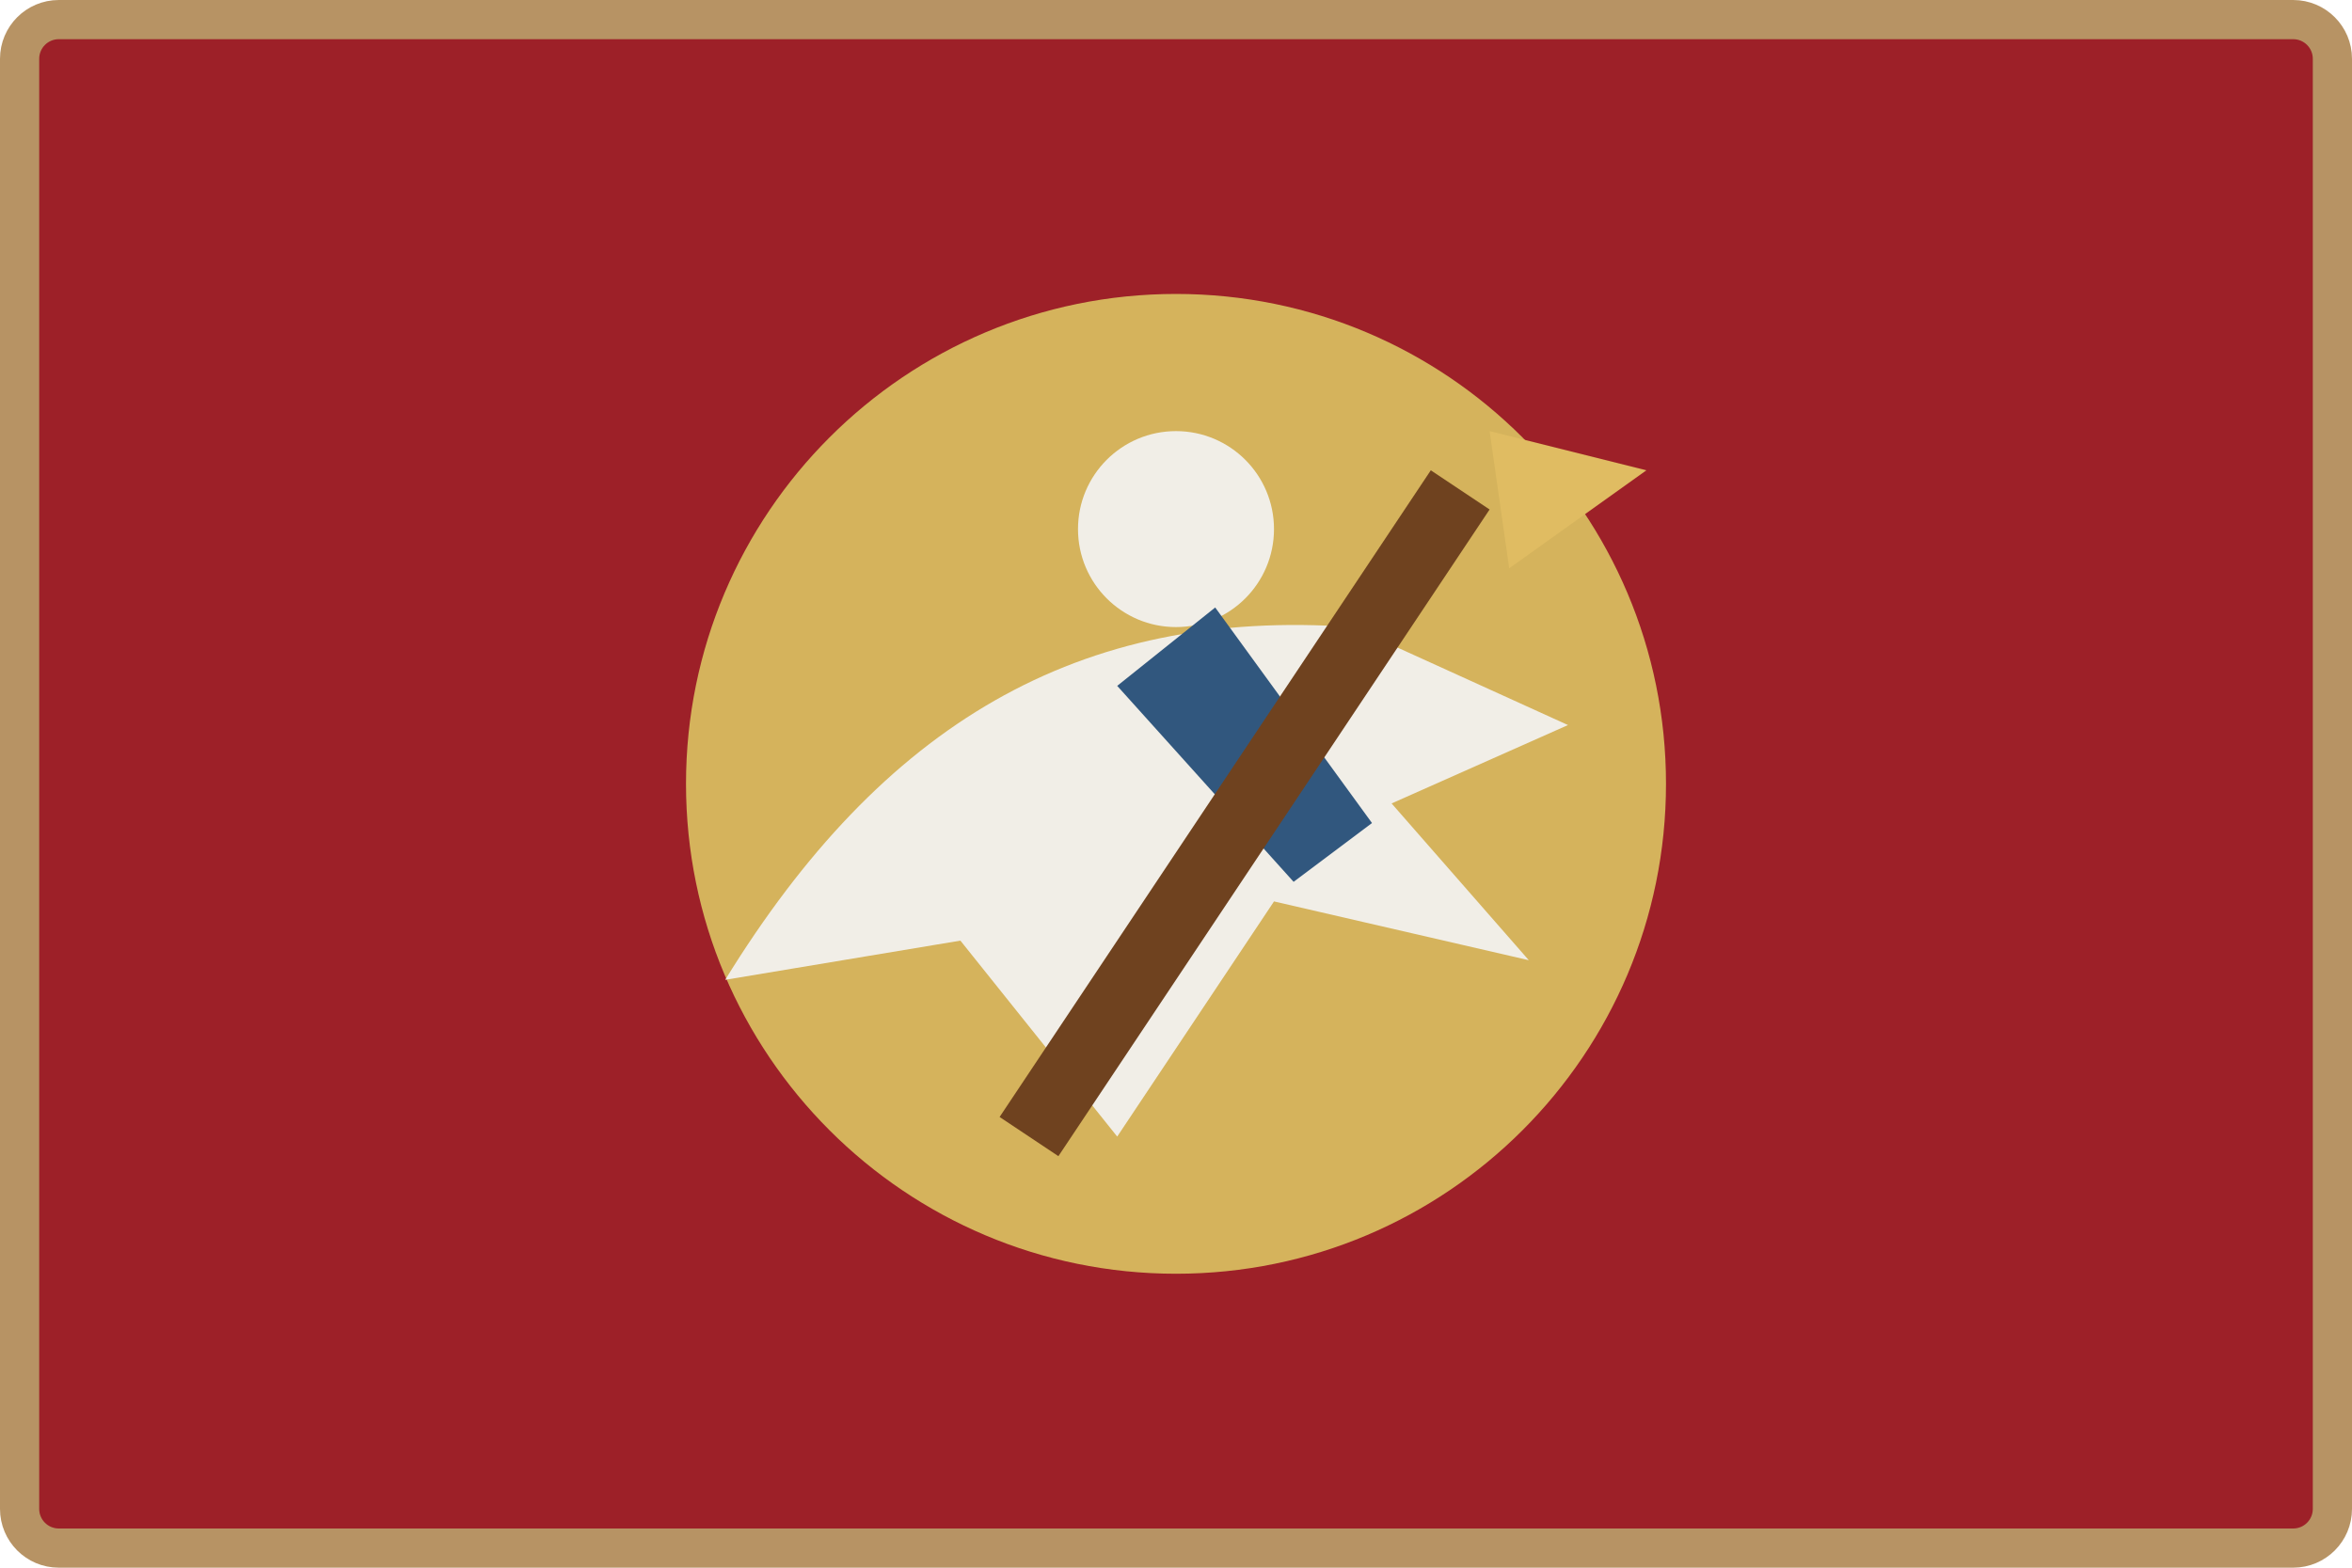
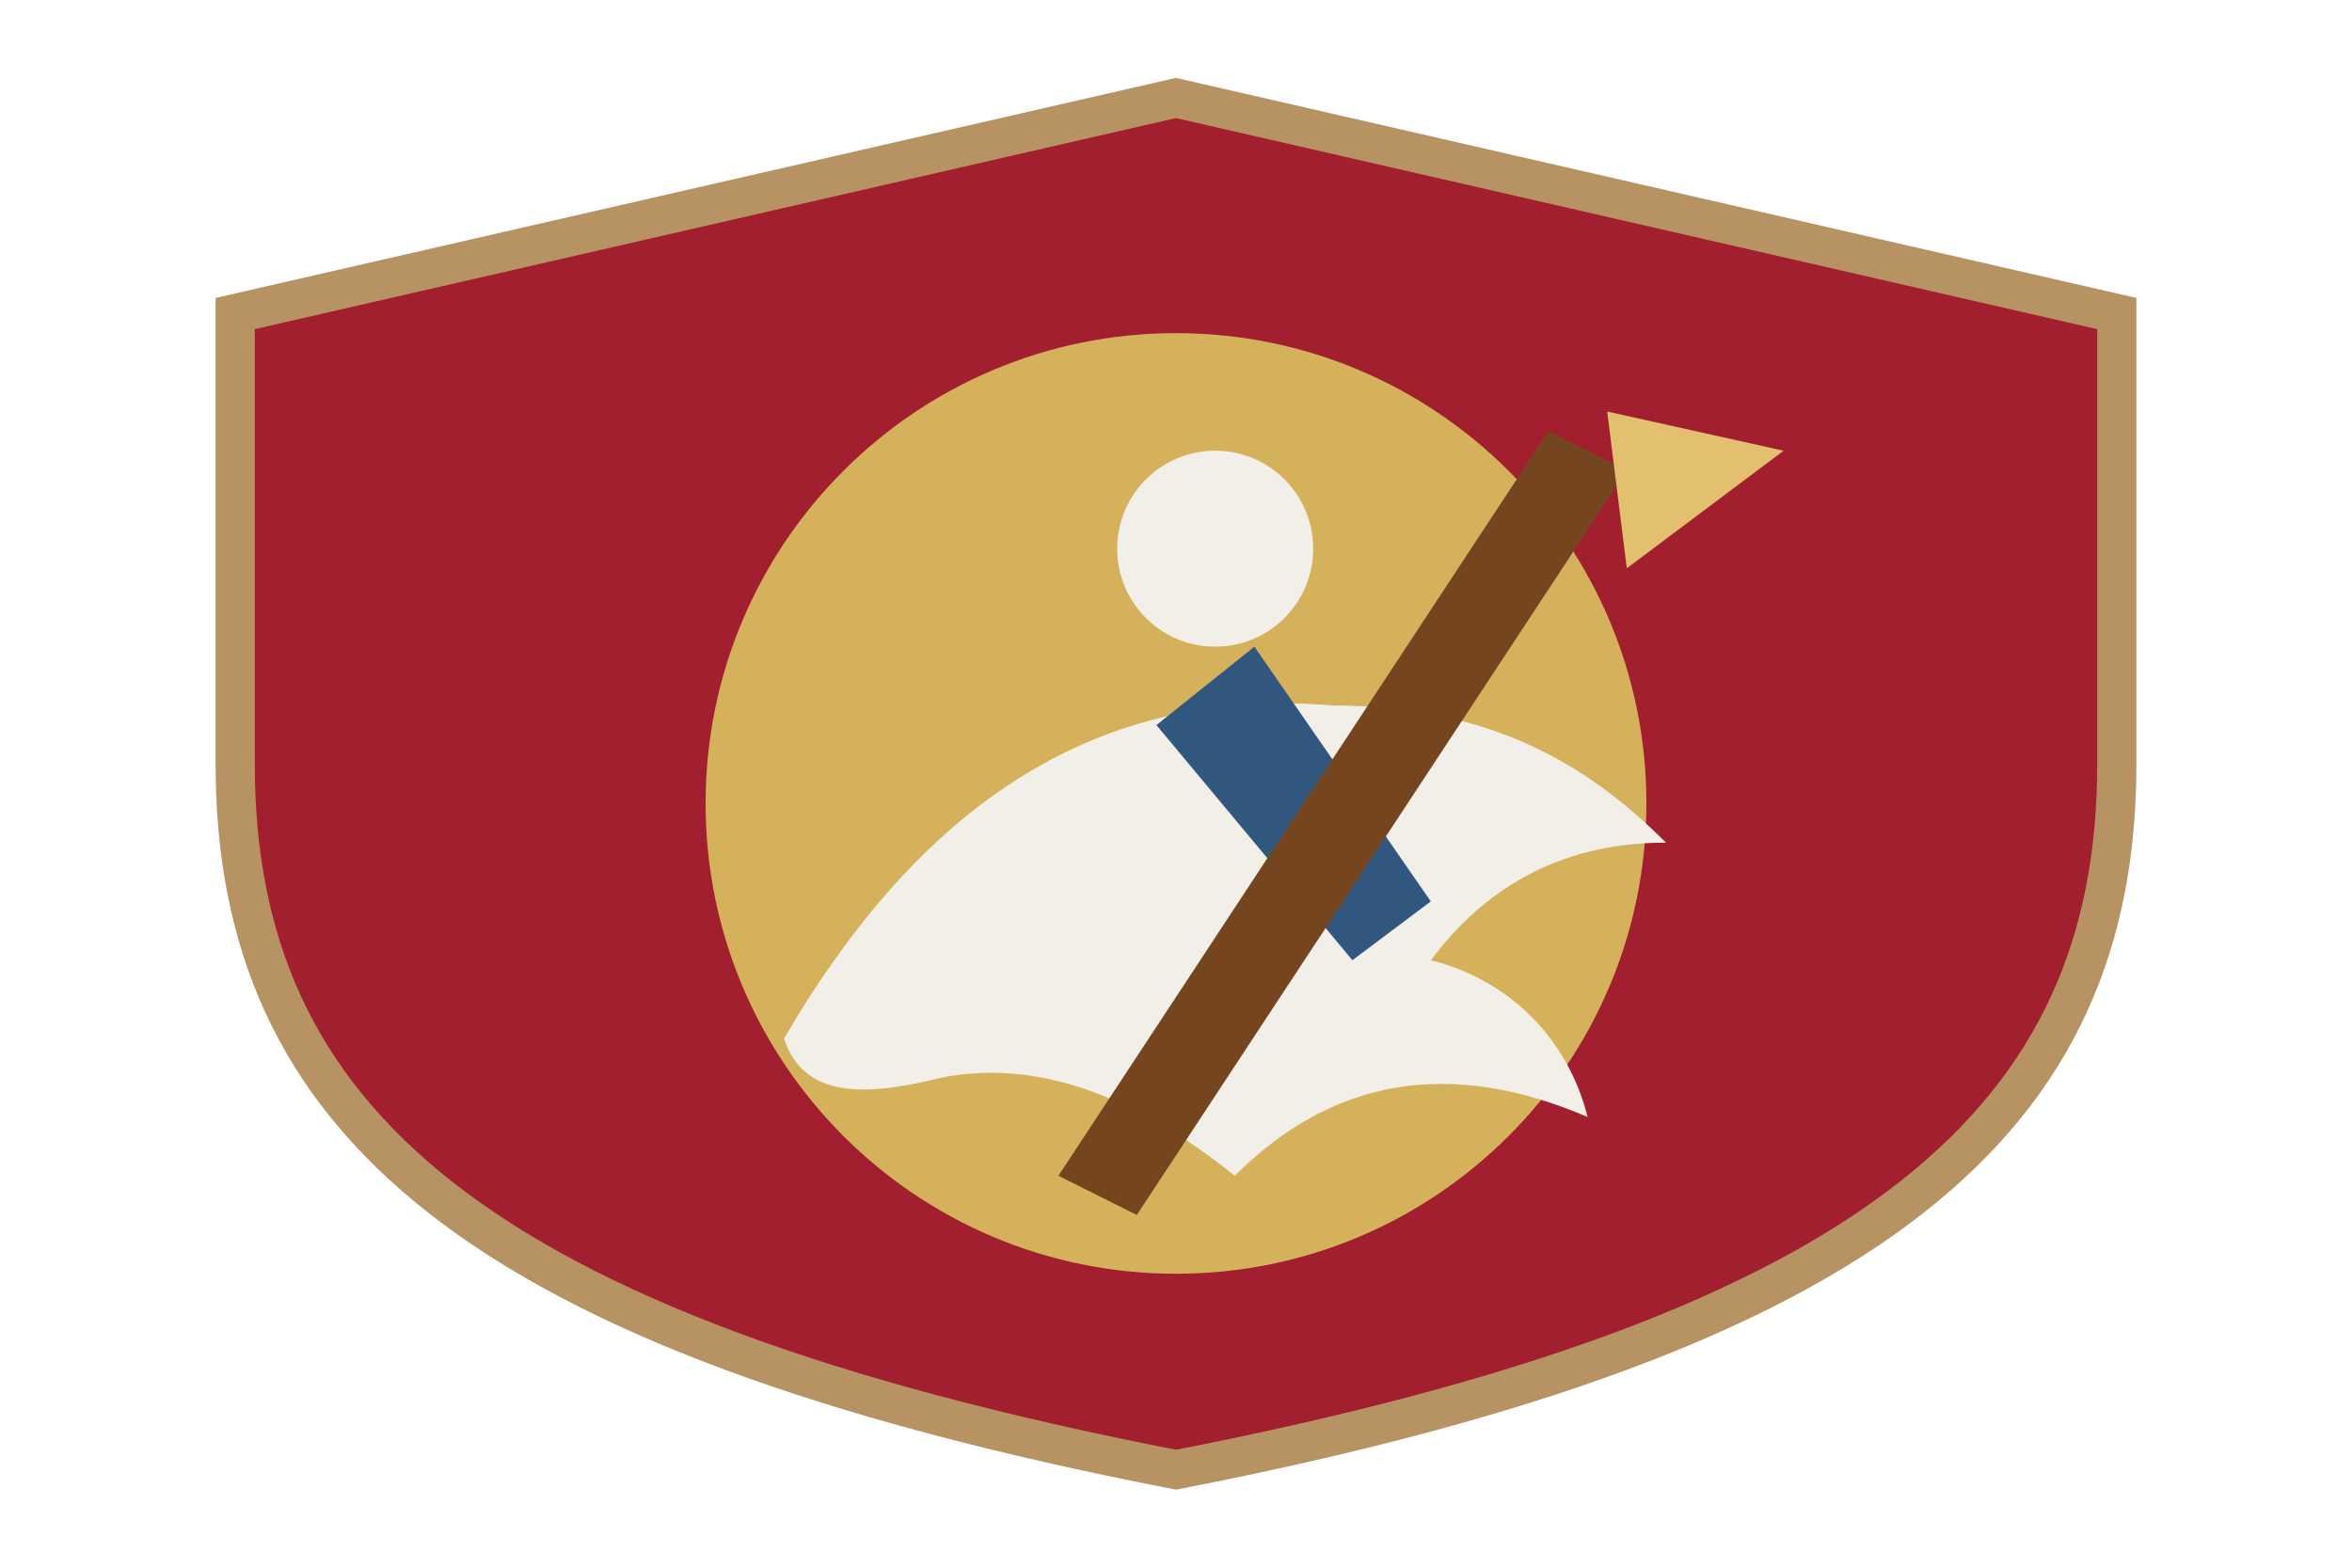
<svg xmlns="http://www.w3.org/2000/svg" viewBox="0 0 120 80">
-   <rect x="1" y="1" width="118" height="78" rx="2" fill="#9d2028" stroke="#b79364" stroke-width="2" />
-   <circle cx="60" cy="40" r="25" fill="#d5b35c" />
-   <path d="M37 50c8-13 18-19 32-18l11 5-9 4 7 8-13-3-8 12-8-10-12 2Z" fill="#f1eee7" />
-   <circle cx="60" cy="27" r="5" fill="#f1eee7" />
-   <path d="M62 31l8 11-4 3-9-10z" fill="#31577e" />
-   <path d="M73 24l3 2-22 33-3-2z" fill="#6f421f" />
-   <path d="M76 22l8 2-7 5z" fill="#e0bc62" />
+   <path d="M60 5 108 16v23c0 18-12 29-48 36C24 68 12 57 12 39V16Z" fill="#a11f2e" stroke="#b79364" stroke-width="2" />
+   <circle cx="60" cy="41" r="24" fill="#d5b15c" />
+   <path d="M40 53c7-12 16-18 28-17 8 0 13 3 17 7-5 0-9 2-12 6 4 1 7 4 8 8-7-3-13-2-18 3-5-4-10-6-15-5-4 1-7 1-8-2Z" fill="#f2efe8" />
+   <circle cx="62" cy="28" r="5" fill="#f2efe8" />
+   <path d="M64 33 73 46 69 49 59 37Z" fill="#31577e" />
+   <path d="m79 22 4 2-25 38-4-2Z" fill="#75451f" />
+   <path d="m82 21 9 2-8 6Z" fill="#e3c06f" />
</svg>
